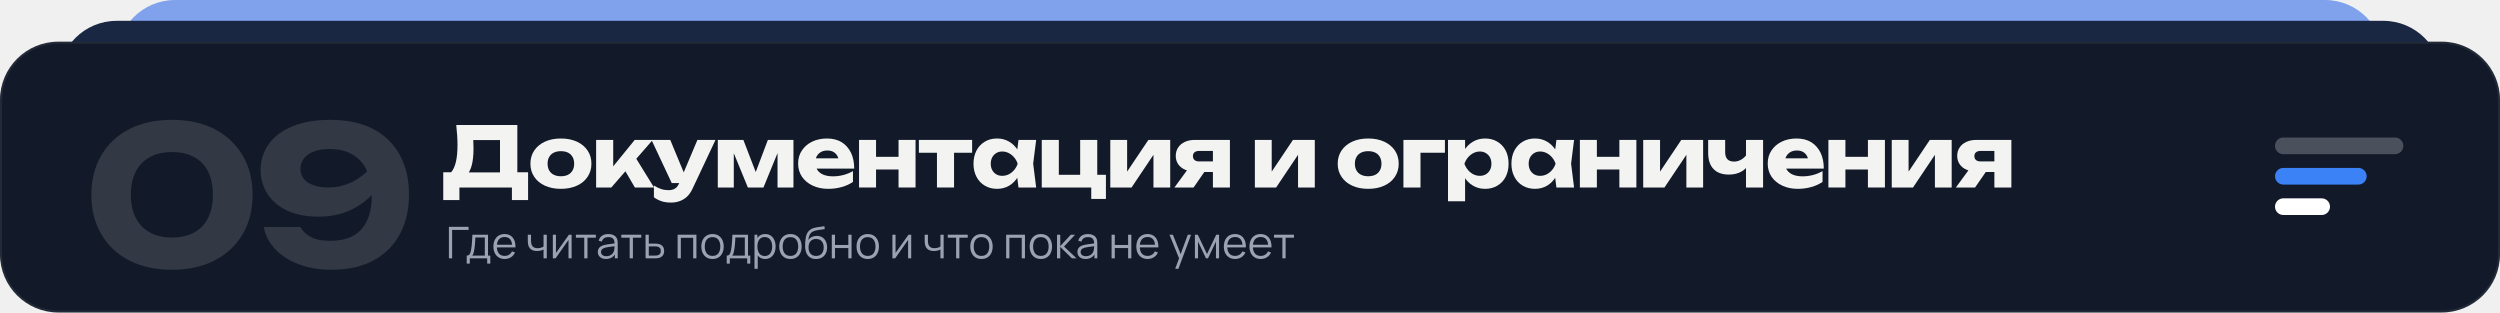
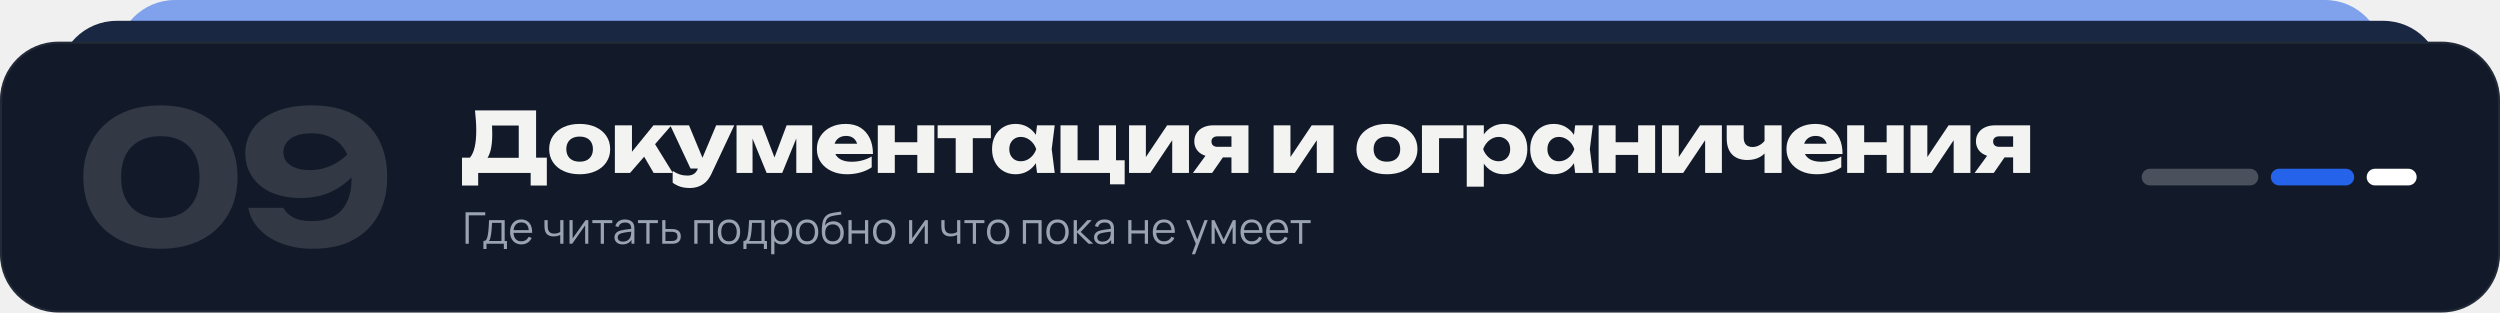
<svg xmlns="http://www.w3.org/2000/svg" width="1200" height="150" viewBox="0 0 1200 150" role="img" aria-labelledby="t d">
  <defs>
    <linearGradient id="cta" x1="0" y1="0" x2="1" y2="0.35">
      <stop offset="0" stop-color="#1D4ED8" />
      <stop offset=".45" stop-color="#2563EB" />
      <stop offset="1.4" stop-color="#38BDF8" />
    </linearGradient>
    <path id="U-zero" d="M463 -16Q335 -16 240 32Q145 81 94 169Q42 257 42 375Q42 493 94 581Q145 669 240 718Q335 766 463 766Q590 766 684 718Q779 669 831 581Q883 493 883 375Q883 257 831 169Q779 81 684 32Q590 -16 463 -16ZM463 152Q564 152 620 210Q676 269 676 375Q676 482 620 540Q564 598 463 598Q362 598 305 540Q248 482 248 375Q248 269 305 210Q362 152 463 152Z" />
    <path id="U-nine" d="M408 -16Q311 -16 236 14Q160 43 114 94Q67 145 57 207H248Q263 177 300 156Q336 135 402 135Q477 135 525 162Q573 190 596 242Q620 293 620 367Q620 448 594 503Q568 558 518 586Q469 614 399 614Q349 614 316 600Q283 587 266 564Q248 541 248 512Q248 482 264 460Q281 438 313 426Q345 413 393 413Q457 413 516 441Q574 469 621 524L691 476Q661 414 612 366Q562 317 495 289Q428 261 341 261Q248 261 180 292Q113 323 77 378Q41 433 40 505Q41 581 83 640Q125 699 206 732Q287 766 402 766Q540 766 632 716Q723 666 769 578Q815 490 814 376Q815 262 769 174Q723 85 632 34Q542 -16 408 -16Z" />
    <path id="U-uni0414" d="M19 -151V183H181L247 181H767L819 183H1037V-151H843V0H213V-151ZM175 750H908V58H700V663L794 569H285L371 638Q379 592 380 549Q382 506 382 467Q382 350 362 270Q341 190 300 149Q260 108 199 108L112 180Q152 227 171 308Q190 390 190 510Q190 565 186 625Q182 685 175 750Z" />
    <path id="U-uni043E" d="M396 -16Q286 -16 204 22Q122 59 76 128Q30 196 30 285Q30 376 76 444Q122 512 204 550Q286 588 396 588Q505 588 588 550Q670 512 716 444Q762 376 762 285Q762 196 716 128Q670 59 588 22Q505 -16 396 -16ZM396 135Q446 135 482 153Q517 171 536 205Q555 239 555 285Q555 333 536 366Q517 400 482 418Q446 436 396 436Q346 436 310 418Q274 400 255 366Q236 333 236 286Q236 239 255 205Q274 171 310 153Q346 135 396 135Z" />
    <path id="U-uni043A" d="M56 0V571H261V159L201 180L519 571H735L238 0ZM521 0 358 279 512 387 751 0Z" />
    <path id="U-uni0443" d="M244 -181Q181 -181 132 -166Q83 -150 37 -118V24Q84 -6 125 -19Q166 -32 215 -32Q256 -32 288 -14Q320 4 340 52L559 571H776L502 -11Q473 -74 432 -112Q390 -149 342 -165Q294 -181 244 -181ZM251 53 8 571H233L448 53Z" />
    <path id="U-uni043C" d="M56 0V571H363L540 111H483L657 571H964V0H773V494H806L604 0H417L215 492L248 494V0Z" />
    <path id="U-uni0435" d="M391 -16Q287 -16 206 22Q124 60 77 128Q30 197 30 288Q30 377 75 444Q120 512 198 550Q277 588 376 588Q479 588 552 544Q624 499 664 418Q703 337 703 227H195V350H588L521 307Q517 351 499 382Q481 412 452 428Q422 444 381 444Q336 444 304 426Q272 408 254 376Q236 345 236 303Q236 249 260 212Q285 174 332 154Q380 134 449 134Q512 134 574 150Q637 167 688 197V67Q629 27 554 6Q478 -16 391 -16Z" />
    <path id="U-uni043D" d="M56 571H260V0H56ZM530 571H734V0H530ZM174 368H607V216H174Z" />
    <path id="U-uni0442" d="M231 501H436V0H231ZM14 571H653V417H14Z" />
    <path id="U-uni0430" d="M572 0 546 206 573 285 546 364 572 571H784L748 286L784 0ZM620 285Q606 195 564 127Q523 59 460 22Q396 -16 315 -16Q231 -16 168 22Q104 59 68 128Q32 196 32 285Q32 376 68 444Q104 512 168 550Q231 588 315 588Q396 588 460 550Q523 513 565 446Q607 378 620 285ZM239 285Q239 243 256 210Q274 177 305 158Q336 140 376 140Q418 140 455 158Q492 177 520 210Q548 243 562 285Q548 328 520 361Q492 394 455 413Q418 432 376 432Q336 432 305 413Q274 394 256 361Q239 328 239 285Z" />
    <path id="U-uni0446" d="M722 571V114L677 152H826V-137H650V44L687 0H56V571H261V114L228 152H557L517 114V571Z" />
    <path id="U-uni0438" d="M56 0V571H258V111L214 125L513 571H775V0H574V473L618 458L311 0Z" />
    <path id="U-uni044F" d="M541 313V186H268L266 192Q199 192 148 215Q96 238 68 280Q39 323 39 379Q39 437 68 480Q96 523 148 547Q199 571 266 571H689V0H485V521L541 439H318Q284 439 264 422Q245 406 245 377Q245 347 264 330Q284 313 318 313ZM438 267 253 0H23L218 267Z" />
    <path id="U-uni0433" d="M554 571V417H167L261 511V0H56V571Z" />
    <path id="U-uni0440" d="M56 571H261V407L252 383V223L261 176V-165H56ZM196 285Q209 378 250 446Q292 513 356 550Q420 588 501 588Q585 588 648 550Q712 512 748 444Q783 376 783 285Q783 196 748 128Q712 59 648 22Q585 -16 501 -16Q420 -16 356 22Q292 59 251 127Q210 195 196 285ZM577 285Q577 328 560 361Q542 394 510 413Q479 432 439 432Q398 432 361 413Q324 394 296 361Q268 328 253 285Q268 243 296 210Q324 177 361 158Q398 140 439 140Q479 140 510 158Q542 177 560 210Q577 243 577 285Z" />
    <path id="U-uni0447" d="M282 155Q161 155 97 222Q33 289 33 416V571H237V425Q237 311 344 311Q392 311 435 338Q478 364 509 415L519 284Q494 224 430 190Q367 155 282 155ZM487 0V571H692V0Z" />
    <path id="MR-uni0413" d="M140 0V1440H1040V1299H287V0Z" />
    <path id="MR-uni0434" d="M60 -240V126Q152 126 192 186Q232 245 257 376Q274 461 285 559Q296 657 304 784Q312 910 319 1080H1033V126H1137V-240H995V0H201V-240ZM309 126H887V954H455Q452 878 446 793Q441 708 434 623Q426 538 416 464Q407 389 394 333Q379 261 362 210Q344 159 309 126Z" />
    <path id="MR-uni0435" d="M597 -30Q439 -30 324 40Q208 110 144 237Q80 364 80 535Q80 712 143 841Q206 970 320 1040Q435 1110 591 1110Q751 1110 864 1036Q977 963 1035 826Q1093 689 1088 499H938V551Q934 761 848 868Q761 975 595 975Q421 975 328 862Q236 749 236 540Q236 336 328 224Q421 111 591 111Q707 111 794 164Q880 218 930 319L1067 266Q1003 125 878 48Q754 -30 597 -30ZM184 499V622H1009V499Z" />
    <path id="MR-uni0447" d="M801 0V402Q747 375 668 355Q589 335 498 335Q334 335 232 408Q130 481 99 619Q89 660 86 706Q82 752 81 789Q80 826 80 842V1080H228V842Q228 809 230 767Q232 725 239 685Q259 576 330 520Q400 464 528 464Q608 464 680 484Q751 505 801 540V1080H948V0Z" />
    <path id="MR-uni0438" d="M998 1080V0H855V841L263 0H139V1080H282V246L875 1080Z" />
    <path id="MR-uni0442" d="M433 0V944H50V1080H963V944H580V0Z" />
    <path id="MR-uni0430" d="M449 -30Q327 -30 244 14Q162 58 121 131Q80 204 80 290Q80 378 116 440Q151 503 212 543Q274 583 355 604Q437 624 536 640Q636 655 732 666Q827 678 899 689L847 657Q850 817 785 894Q720 971 559 971Q448 971 372 921Q295 871 264 763L121 805Q158 950 270 1030Q382 1110 561 1110Q709 1110 812 1054Q916 999 959 894Q979 847 985 789Q991 731 991 671V0H860V271L898 255Q843 116 727 43Q611 -30 449 -30ZM466 97Q569 97 646 134Q723 171 770 236Q817 300 831 381Q843 433 844 496Q845 558 845 589L901 560Q826 550 738 540Q651 530 566 517Q482 504 414 486Q368 473 325 450Q282 426 254 387Q227 348 227 290Q227 243 250 199Q274 155 326 126Q379 97 466 97Z" />
    <path id="MR-uni044C" d="M141 0 139 1080H287V673H540Q587 673 632 671Q678 669 713 663Q793 648 856 610Q918 572 954 505Q989 438 989 337Q989 198 918 118Q846 38 737 14Q696 5 648 2Q600 0 553 0ZM287 126H547Q581 126 623 128Q665 130 697 139Q750 154 794 200Q837 245 837 337Q837 428 795 474Q753 521 683 536Q652 543 616 545Q580 547 547 547H287Z" />
    <path id="MR-uni043F" d="M139 0V1080H998V0H851V939H286V0Z" />
    <path id="MR-uni043E" d="M591 -30Q430 -30 316 43Q202 116 141 245Q80 374 80 541Q80 711 142 839Q204 967 318 1038Q433 1110 591 1110Q753 1110 868 1038Q982 965 1042 836Q1103 708 1103 541Q1103 371 1042 242Q981 114 866 42Q751 -30 591 -30ZM591 111Q771 111 859 230Q947 350 947 541Q947 737 858 853Q770 969 591 969Q470 969 392 914Q313 860 274 764Q236 667 236 541Q236 346 326 228Q416 111 591 111Z" />
    <path id="MR-uni0440" d="M625 -30Q476 -30 373 46Q270 121 217 250Q164 380 164 541Q164 705 218 834Q271 962 375 1036Q479 1110 631 1110Q779 1110 885 1035Q991 960 1048 831Q1104 702 1104 541Q1104 379 1047 250Q990 121 883 46Q776 -30 625 -30ZM139 -480V1080H271V267H287V-480ZM610 107Q723 107 798 164Q873 221 910 320Q948 418 948 541Q948 663 911 761Q874 859 798 916Q723 973 607 973Q494 973 420 918Q345 863 308 766Q271 668 271 541Q271 416 308 318Q345 219 420 163Q495 107 610 107Z" />
    <path id="MR-uni0431" d="M573 -31Q422 -30 314 35Q206 100 146 229Q87 358 82 551Q79 636 86 736Q93 837 108 928Q123 1019 144 1076Q170 1150 218 1214Q267 1279 331 1320Q393 1362 472 1386Q550 1409 636 1422Q721 1435 806 1445Q890 1455 962 1470L978 1337Q923 1326 848 1317Q773 1308 691 1296Q609 1283 534 1262Q459 1241 406 1207Q325 1158 282 1059Q238 960 228 832Q290 929 392 978Q495 1027 615 1027Q761 1027 866 960Q972 893 1029 774Q1086 655 1086 501Q1086 340 1024 220Q961 100 846 34Q731 -31 573 -31ZM584 110Q754 110 842 216Q931 322 931 498Q931 678 840 782Q748 886 582 886Q416 886 327 782Q238 678 238 498Q238 318 327 214Q416 110 584 110Z" />
    <path id="MR-uni043D" d="M139 0V1080H286V611H895V1080H1042V0H895V470H286V0Z" />
    <path id="MR-uni043A" d="M139 0 140 1080H288V560L770 1080H966L460 540L1032 0H818L288 520V0Z" />
    <path id="MR-uni0443" d="M294 -480 503 87 506 -81 33 1080H189L577 109H513L871 1080H1021L441 -480Z" />
    <path id="MR-uni043C" d="M139 0V1080H270L691 196L1113 1080H1243V0H1101V766L738 0H645L282 766V0Z" />
  </defs>
  <rect x="56" y="0" width="1088" height="60" rx="28" fill="#2563EB" fill-opacity="0.55" />
  <rect x="28" y="10" width="1144" height="60" rx="28" fill="#1A2742" />
  <rect x="0" y="20" width="1200" height="130" rx="28" fill="#121A29" />
  <rect x=".5" y="20.5" width="1199" height="129" rx="27.5" fill="none" stroke="#FFFFFF" stroke-opacity=".07" />
  <g fill="#F3F4F1" fill-opacity="0.14">
-     <use href="#U-zero" transform="matrix(0.092 0 0 -0.092 40.0 128.0)" />
-     <use href="#U-nine" transform="matrix(0.092 0 0 -0.092 121.4 128.0)" />
+     <use href="#U-zero" transform="matrix(0.088 0 0 -0.088 36.3 118.0)" />
+     <use href="#U-nine" transform="matrix(0.088 0 0 -0.088 114.2 118.0)" />
  </g>
  <g fill="#F3F4F1">
-     <use href="#U-uni0414" transform="matrix(0.04 0 0 -0.04 212.0 90.0)" />
-     <use href="#U-uni043E" transform="matrix(0.04 0 0 -0.04 253.4 90.0)" />
-     <use href="#U-uni043A" transform="matrix(0.04 0 0 -0.04 283.9 90.0)" />
-     <use href="#U-uni0443" transform="matrix(0.04 0 0 -0.04 312.4 90.0)" />
-     <use href="#U-uni043C" transform="matrix(0.04 0 0 -0.04 342.3 90.0)" />
-     <use href="#U-uni0435" transform="matrix(0.04 0 0 -0.04 381.9 90.0)" />
-     <use href="#U-uni043D" transform="matrix(0.04 0 0 -0.04 410.1 90.0)" />
-     <use href="#U-uni0442" transform="matrix(0.04 0 0 -0.04 440.5 90.0)" />
-     <use href="#U-uni0430" transform="matrix(0.04 0 0 -0.04 466.0 90.0)" />
-     <use href="#U-uni0446" transform="matrix(0.04 0 0 -0.04 497.8 90.0)" />
-     <use href="#U-uni0438" transform="matrix(0.04 0 0 -0.04 530.7 90.0)" />
-     <use href="#U-uni044F" transform="matrix(0.04 0 0 -0.04 562.8 90.0)" />
-     <use href="#U-uni0438" transform="matrix(0.04 0 0 -0.04 600.1 90.0)" />
-     <use href="#U-uni043E" transform="matrix(0.04 0 0 -0.04 640.9 90.0)" />
-     <use href="#U-uni0433" transform="matrix(0.04 0 0 -0.04 671.4 90.0)" />
-     <use href="#U-uni0440" transform="matrix(0.04 0 0 -0.04 692.8 90.0)" />
-     <use href="#U-uni0430" transform="matrix(0.04 0 0 -0.04 724.2 90.0)" />
-     <use href="#U-uni043D" transform="matrix(0.04 0 0 -0.04 756.1 90.0)" />
-     <use href="#U-uni0438" transform="matrix(0.04 0 0 -0.04 786.5 90.0)" />
-     <use href="#U-uni0447" transform="matrix(0.04 0 0 -0.04 818.6 90.0)" />
-     <use href="#U-uni0435" transform="matrix(0.04 0 0 -0.04 847.3 90.0)" />
-     <use href="#U-uni043D" transform="matrix(0.04 0 0 -0.04 875.4 90.0)" />
-     <use href="#U-uni0438" transform="matrix(0.04 0 0 -0.04 905.8 90.0)" />
-     <use href="#U-uni044F" transform="matrix(0.04 0 0 -0.04 937.9 90.0)" />
+     <use href="#U-uni0414" transform="matrix(0.04 0 0 -0.04 221.0 83.0)" />
+     <use href="#U-uni043E" transform="matrix(0.04 0 0 -0.04 262.4 83.0)" />
+     <use href="#U-uni043A" transform="matrix(0.04 0 0 -0.04 292.9 83.0)" />
+     <use href="#U-uni0443" transform="matrix(0.04 0 0 -0.04 321.4 83.0)" />
+     <use href="#U-uni043C" transform="matrix(0.04 0 0 -0.04 351.3 83.0)" />
+     <use href="#U-uni0435" transform="matrix(0.04 0 0 -0.04 390.9 83.0)" />
+     <use href="#U-uni043D" transform="matrix(0.04 0 0 -0.04 419.1 83.0)" />
+     <use href="#U-uni0442" transform="matrix(0.04 0 0 -0.04 449.5 83.0)" />
+     <use href="#U-uni0430" transform="matrix(0.04 0 0 -0.04 474.9 83.0)" />
+     <use href="#U-uni0446" transform="matrix(0.04 0 0 -0.04 506.8 83.0)" />
+     <use href="#U-uni0438" transform="matrix(0.04 0 0 -0.04 539.7 83.0)" />
+     <use href="#U-uni044F" transform="matrix(0.04 0 0 -0.04 571.7 83.0)" />
+     <use href="#U-uni0438" transform="matrix(0.04 0 0 -0.04 609.1 83.0)" />
+     <use href="#U-uni043E" transform="matrix(0.04 0 0 -0.04 649.9 83.0)" />
+     <use href="#U-uni0433" transform="matrix(0.04 0 0 -0.04 680.3 83.0)" />
+     <use href="#U-uni0440" transform="matrix(0.04 0 0 -0.04 701.8 83.0)" />
+     <use href="#U-uni0430" transform="matrix(0.04 0 0 -0.04 733.2 83.0)" />
+     <use href="#U-uni043D" transform="matrix(0.04 0 0 -0.04 765.1 83.0)" />
+     <use href="#U-uni0438" transform="matrix(0.04 0 0 -0.04 795.5 83.0)" />
+     <use href="#U-uni0447" transform="matrix(0.04 0 0 -0.04 827.5 83.0)" />
+     <use href="#U-uni0435" transform="matrix(0.04 0 0 -0.04 856.3 83.0)" />
+     <use href="#U-uni043D" transform="matrix(0.04 0 0 -0.04 884.4 83.0)" />
+     <use href="#U-uni0438" transform="matrix(0.04 0 0 -0.04 914.8 83.0)" />
+     <use href="#U-uni044F" transform="matrix(0.04 0 0 -0.04 946.9 83.0)" />
  </g>
  <g fill="#9AA3B2">
-     <use href="#MR-uni0413" transform="matrix(0.0105 0 0 -0.0105 214.0 124.0)" />
-     <use href="#MR-uni0434" transform="matrix(0.0105 0 0 -0.0105 223.4 124.0)" />
-     <use href="#MR-uni0435" transform="matrix(0.0105 0 0 -0.0105 236.0 124.0)" />
-     <use href="#MR-uni0447" transform="matrix(0.0105 0 0 -0.0105 252.5 124.0)" />
-     <use href="#MR-uni0438" transform="matrix(0.0105 0 0 -0.0105 263.9 124.0)" />
-     <use href="#MR-uni0442" transform="matrix(0.0105 0 0 -0.0105 275.9 124.0)" />
-     <use href="#MR-uni0430" transform="matrix(0.0105 0 0 -0.0105 286.1 124.0)" />
-     <use href="#MR-uni0442" transform="matrix(0.0105 0 0 -0.0105 297.7 124.0)" />
-     <use href="#MR-uni044C" transform="matrix(0.0105 0 0 -0.0105 308.4 124.0)" />
-     <use href="#MR-uni043F" transform="matrix(0.0105 0 0 -0.0105 323.8 124.0)" />
-     <use href="#MR-uni043E" transform="matrix(0.0105 0 0 -0.0105 335.8 124.0)" />
-     <use href="#MR-uni0434" transform="matrix(0.0105 0 0 -0.0105 348.2 124.0)" />
-     <use href="#MR-uni0440" transform="matrix(0.0105 0 0 -0.0105 360.7 124.0)" />
-     <use href="#MR-uni043E" transform="matrix(0.0105 0 0 -0.0105 373.2 124.0)" />
-     <use href="#MR-uni0431" transform="matrix(0.0105 0 0 -0.0105 385.6 124.0)" />
-     <use href="#MR-uni043D" transform="matrix(0.0105 0 0 -0.0105 397.8 124.0)" />
-     <use href="#MR-uni043E" transform="matrix(0.0105 0 0 -0.0105 410.3 124.0)" />
-     <use href="#MR-uni0438" transform="matrix(0.0105 0 0 -0.0105 426.9 124.0)" />
-     <use href="#MR-uni0447" transform="matrix(0.0105 0 0 -0.0105 443.0 124.0)" />
-     <use href="#MR-uni0442" transform="matrix(0.0105 0 0 -0.0105 454.4 124.0)" />
-     <use href="#MR-uni043E" transform="matrix(0.0105 0 0 -0.0105 464.9 124.0)" />
-     <use href="#MR-uni043F" transform="matrix(0.0105 0 0 -0.0105 481.5 124.0)" />
-     <use href="#MR-uni043E" transform="matrix(0.0105 0 0 -0.0105 493.4 124.0)" />
-     <use href="#MR-uni043A" transform="matrix(0.0105 0 0 -0.0105 505.9 124.0)" />
-     <use href="#MR-uni0430" transform="matrix(0.0105 0 0 -0.0105 516.3 124.0)" />
-     <use href="#MR-uni043D" transform="matrix(0.0105 0 0 -0.0105 532.1 124.0)" />
-     <use href="#MR-uni0435" transform="matrix(0.0105 0 0 -0.0105 544.6 124.0)" />
-     <use href="#MR-uni0443" transform="matrix(0.0105 0 0 -0.0105 561.0 124.0)" />
-     <use href="#MR-uni043C" transform="matrix(0.0105 0 0 -0.0105 572.1 124.0)" />
-     <use href="#MR-uni0435" transform="matrix(0.0105 0 0 -0.0105 586.6 124.0)" />
-     <use href="#MR-uni0435" transform="matrix(0.0105 0 0 -0.0105 598.9 124.0)" />
-     <use href="#MR-uni0442" transform="matrix(0.0105 0 0 -0.0105 611.0 124.0)" />
+     <use href="#MR-uni0413" transform="matrix(0.0105 0 0 -0.0105 222.0 117.0)" />
+     <use href="#MR-uni0434" transform="matrix(0.0105 0 0 -0.0105 231.4 117.0)" />
+     <use href="#MR-uni0435" transform="matrix(0.0105 0 0 -0.0105 244.0 117.0)" />
+     <use href="#MR-uni0447" transform="matrix(0.0105 0 0 -0.0105 260.5 117.0)" />
+     <use href="#MR-uni0438" transform="matrix(0.0105 0 0 -0.0105 271.9 117.0)" />
+     <use href="#MR-uni0442" transform="matrix(0.0105 0 0 -0.0105 283.8 117.0)" />
+     <use href="#MR-uni0430" transform="matrix(0.0105 0 0 -0.0105 294.1 117.0)" />
+     <use href="#MR-uni0442" transform="matrix(0.0105 0 0 -0.0105 305.7 117.0)" />
+     <use href="#MR-uni044C" transform="matrix(0.0105 0 0 -0.0105 316.4 117.0)" />
+     <use href="#MR-uni043F" transform="matrix(0.0105 0 0 -0.0105 331.8 117.0)" />
+     <use href="#MR-uni043E" transform="matrix(0.0105 0 0 -0.0105 343.7 117.0)" />
+     <use href="#MR-uni0434" transform="matrix(0.0105 0 0 -0.0105 356.2 117.0)" />
+     <use href="#MR-uni0440" transform="matrix(0.0105 0 0 -0.0105 368.7 117.0)" />
+     <use href="#MR-uni043E" transform="matrix(0.0105 0 0 -0.0105 381.2 117.0)" />
+     <use href="#MR-uni0431" transform="matrix(0.0105 0 0 -0.0105 393.6 117.0)" />
+     <use href="#MR-uni043D" transform="matrix(0.0105 0 0 -0.0105 405.8 117.0)" />
+     <use href="#MR-uni043E" transform="matrix(0.0105 0 0 -0.0105 418.2 117.0)" />
+     <use href="#MR-uni0438" transform="matrix(0.0105 0 0 -0.0105 434.9 117.0)" />
+     <use href="#MR-uni0447" transform="matrix(0.0105 0 0 -0.0105 451.0 117.0)" />
+     <use href="#MR-uni0442" transform="matrix(0.0105 0 0 -0.0105 462.4 117.0)" />
+     <use href="#MR-uni043E" transform="matrix(0.0105 0 0 -0.0105 472.9 117.0)" />
+     <use href="#MR-uni043F" transform="matrix(0.0105 0 0 -0.0105 489.5 117.0)" />
+     <use href="#MR-uni043E" transform="matrix(0.0105 0 0 -0.0105 501.4 117.0)" />
+     <use href="#MR-uni043A" transform="matrix(0.0105 0 0 -0.0105 513.9 117.0)" />
+     <use href="#MR-uni0430" transform="matrix(0.0105 0 0 -0.0105 524.3 117.0)" />
+     <use href="#MR-uni043D" transform="matrix(0.0105 0 0 -0.0105 540.1 117.0)" />
+     <use href="#MR-uni0435" transform="matrix(0.0105 0 0 -0.0105 552.5 117.0)" />
+     <use href="#MR-uni0443" transform="matrix(0.0105 0 0 -0.0105 569.0 117.0)" />
+     <use href="#MR-uni043C" transform="matrix(0.0105 0 0 -0.0105 580.1 117.0)" />
+     <use href="#MR-uni0435" transform="matrix(0.0105 0 0 -0.0105 594.6 117.0)" />
+     <use href="#MR-uni0435" transform="matrix(0.0105 0 0 -0.0105 606.9 117.0)" />
+     <use href="#MR-uni0442" transform="matrix(0.0105 0 0 -0.0105 619.0 117.0)" />
  </g>
-   <rect x="1092.0" y="66.0" width="61.6" height="8.0" rx="4.0" fill="#FFFFFF" fill-opacity="0.24" />
-   <rect x="1092.0" y="80.6" width="44.0" height="8.0" rx="4.0" fill="#3B82F6" fill-opacity="1" />
-   <rect x="1092.0" y="95.2" width="26.4" height="8.0" rx="4.0" fill="#FFFFFF" fill-opacity="1" />
+   <rect x="1028.00" y="81.00" width="56.00" height="8.00" rx="4.00" fill="#FFFFFF" fill-opacity="0.24" />
+   <rect x="1090.00" y="81.00" width="40.00" height="8.00" rx="4.00" fill="#2563EB" fill-opacity="1" />
+   <rect x="1136.00" y="81.00" width="24.00" height="8.00" rx="4.00" fill="#FFFFFF" fill-opacity="1" />
</svg>
